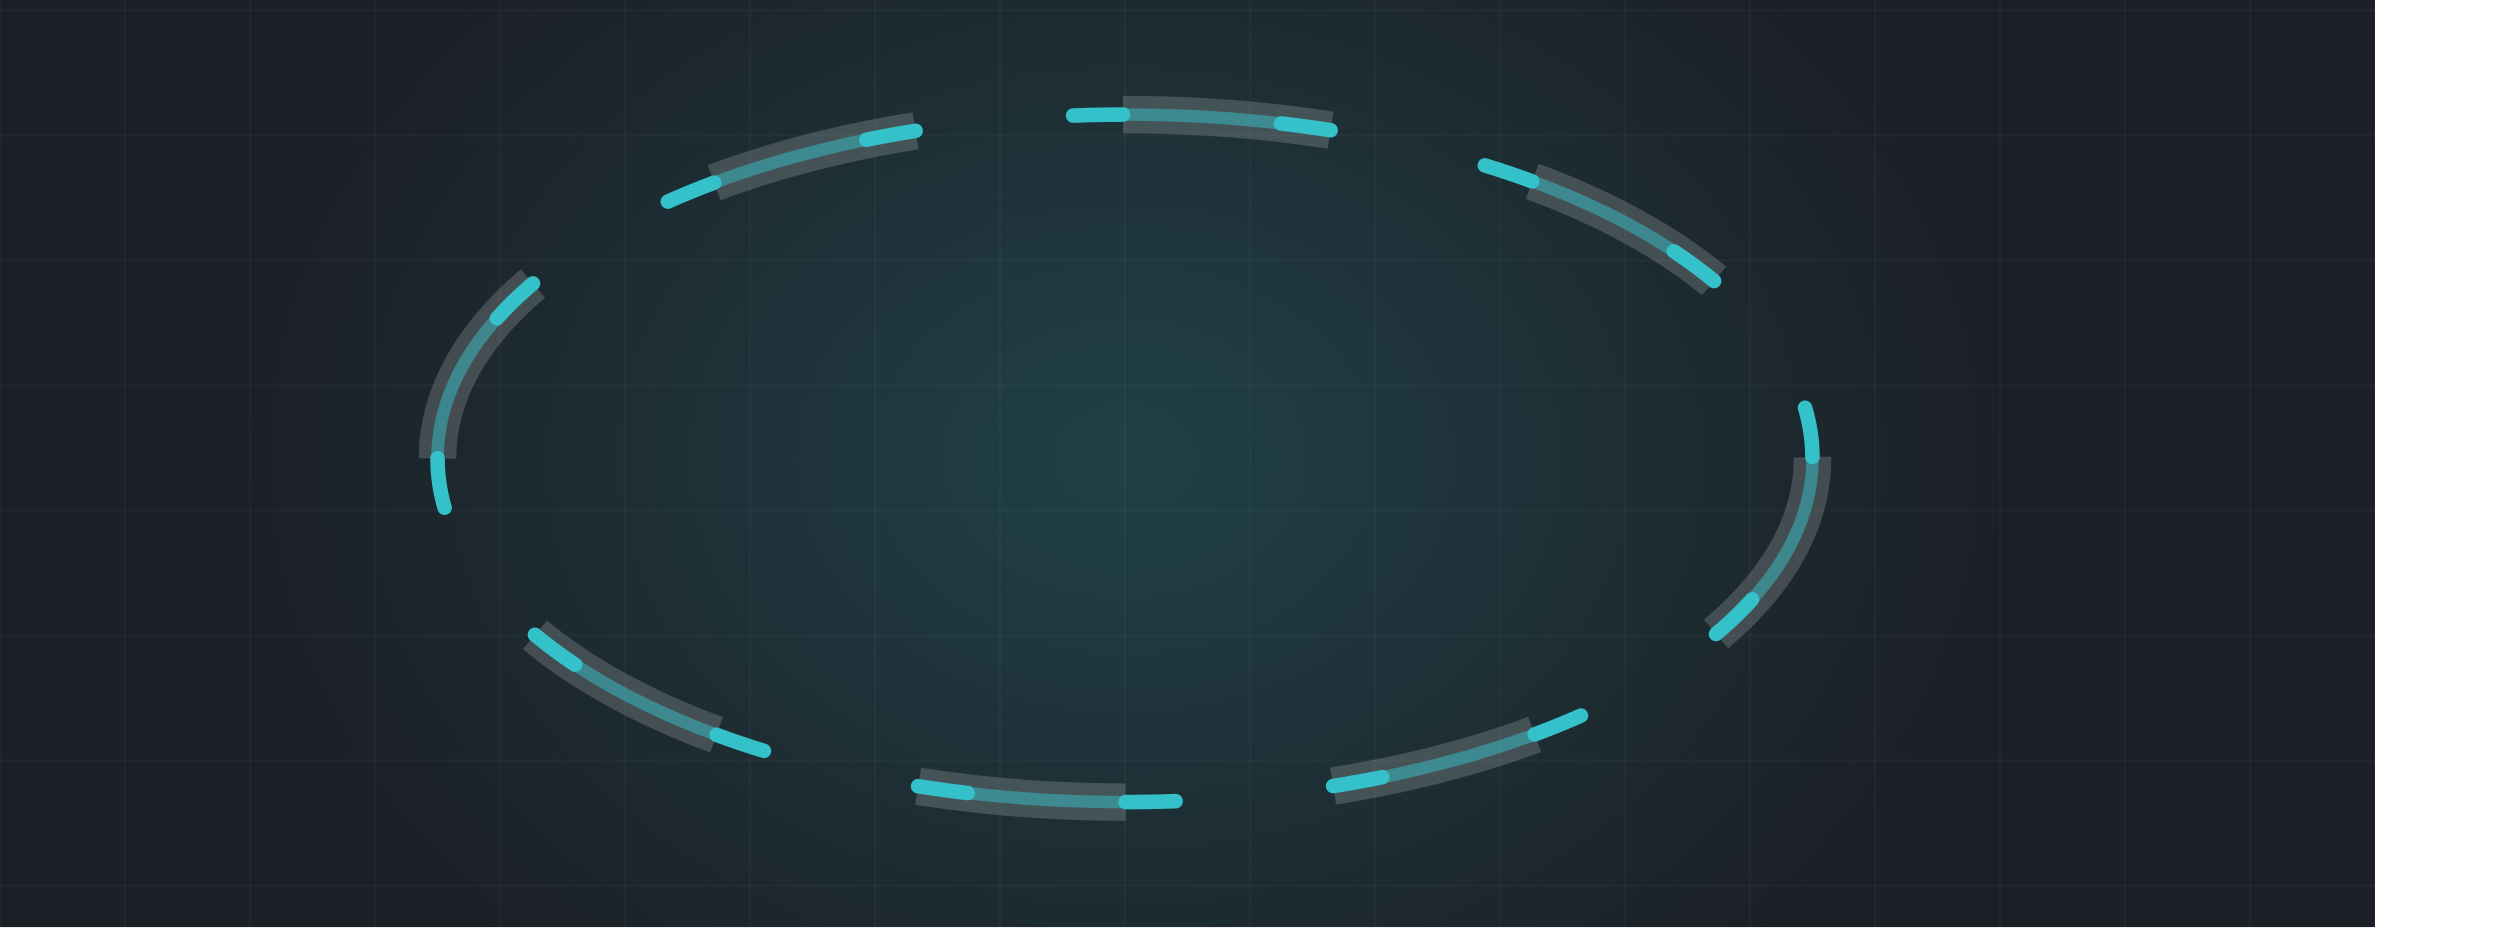
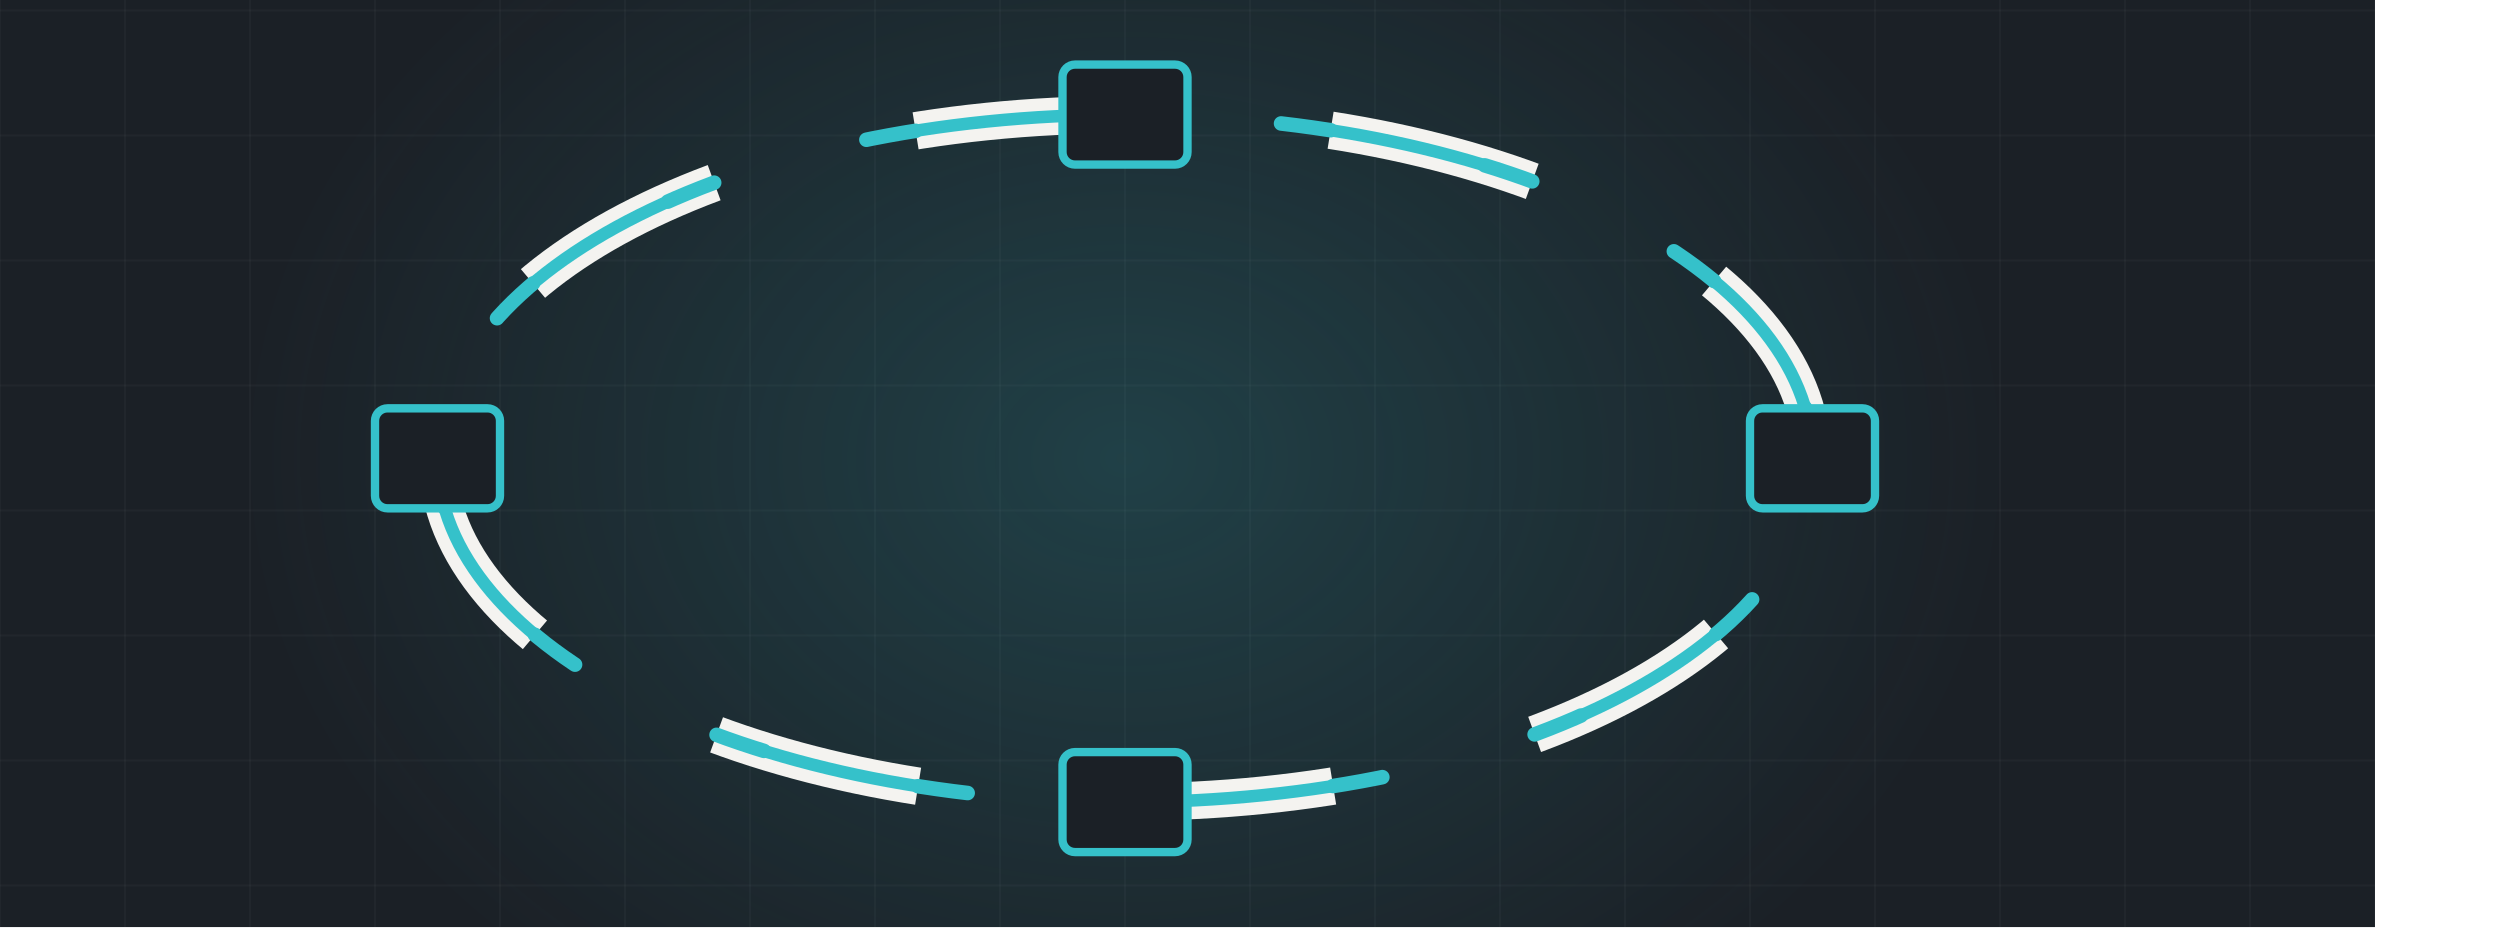
<svg xmlns="http://www.w3.org/2000/svg" viewBox="60 235 1200 445" width="1200" height="445" preserveAspectRatio="xMidYMid slice" role="img" aria-label="HVAC loop">
  <defs>
    <radialGradient id="glow">
      <stop offset="0%" stop-color="#35c1ca" stop-opacity=".20" />
      <stop offset="100%" stop-color="#35c1ca" stop-opacity="0" />
    </radialGradient>
  </defs>
-   <style>.dw{stroke-dasharray:100;stroke-dashoffset:100;animation:dw 12.97s ease-in-out infinite}@keyframes dw{0%{stroke-dashoffset:100}24%{stroke-dashoffset:0}84%{stroke-dashoffset:0;opacity:1}95%{stroke-dashoffset:0;opacity:0}100%{stroke-dashoffset:100;opacity:0}}.cur{stroke-dashoffset:0;animation:cur 3.54s linear infinite}@keyframes cur{0%{stroke-dashoffset:200}100%{stroke-dashoffset:0}}.st{opacity:0;animation:stg 12.97s ease-in-out infinite}@keyframes stg{0%,14%{opacity:0;transform:scale(.7)}32%{opacity:1;transform:scale(1)}84%{opacity:1}95%,100%{opacity:0}}@media (prefers-reduced-motion: reduce){*{animation:none!important}.dw{stroke-dashoffset:0!important}[class]{opacity:1!important}}</style>
+   <style>.dw{stroke-dasharray:100;stroke-dashoffset:100;animation:dw 12.97s ease-in-out infinite}@keyframes dw{0%{stroke-dashoffset:100}24%{stroke-dashoffset:0}84%{stroke-dashoffset:0;opacity:1}95%{stroke-dashoffset:0;opacity:0}100%{stroke-dashoffset:100;opacity:0}}.cur{stroke-dashoffset:0;animation:cur 3.54s linear infinite}@keyframes cur{0%{stroke-dashoffset:200}100%{stroke-dashoffset:0}}.st{opacity:0;animation:stg 12.97s ease-in-out infinite}@keyframes stg{0%,14%{opacity:0;transform:scale(.7)}32%{opacity:1;transform:scale(1)}84%{opacity:1}95%,100%{opacity:0}}@media (prefers-reduced-motion: reduce){*{animation:none!important}.dw{stroke-dashoffset:0!important}[class]{opacity:1!important}}/*rest-state*/.cur{stroke-dashoffset:0}.dw{stroke-dashoffset:0;opacity:1}.st{opacity:1}</style>
  <rect width="1200" height="900" fill="#1b2026" />
  <line x1="0" y1="0" x2="0" y2="900" stroke="#f4f3f0" stroke-width="1" opacity=".028" />
  <line x1="60" y1="0" x2="60" y2="900" stroke="#f4f3f0" stroke-width="1" opacity=".028" />
  <line x1="120" y1="0" x2="120" y2="900" stroke="#f4f3f0" stroke-width="1" opacity=".028" />
  <line x1="180" y1="0" x2="180" y2="900" stroke="#f4f3f0" stroke-width="1" opacity=".028" />
  <line x1="240" y1="0" x2="240" y2="900" stroke="#f4f3f0" stroke-width="1" opacity=".028" />
  <line x1="300" y1="0" x2="300" y2="900" stroke="#f4f3f0" stroke-width="1" opacity=".028" />
  <line x1="360" y1="0" x2="360" y2="900" stroke="#f4f3f0" stroke-width="1" opacity=".028" />
  <line x1="420" y1="0" x2="420" y2="900" stroke="#f4f3f0" stroke-width="1" opacity=".028" />
  <line x1="480" y1="0" x2="480" y2="900" stroke="#f4f3f0" stroke-width="1" opacity=".028" />
  <line x1="540" y1="0" x2="540" y2="900" stroke="#f4f3f0" stroke-width="1" opacity=".028" />
  <line x1="600" y1="0" x2="600" y2="900" stroke="#f4f3f0" stroke-width="1" opacity=".028" />
  <line x1="660" y1="0" x2="660" y2="900" stroke="#f4f3f0" stroke-width="1" opacity=".028" />
  <line x1="720" y1="0" x2="720" y2="900" stroke="#f4f3f0" stroke-width="1" opacity=".028" />
  <line x1="780" y1="0" x2="780" y2="900" stroke="#f4f3f0" stroke-width="1" opacity=".028" />
  <line x1="840" y1="0" x2="840" y2="900" stroke="#f4f3f0" stroke-width="1" opacity=".028" />
  <line x1="900" y1="0" x2="900" y2="900" stroke="#f4f3f0" stroke-width="1" opacity=".028" />
  <line x1="960" y1="0" x2="960" y2="900" stroke="#f4f3f0" stroke-width="1" opacity=".028" />
  <line x1="1020" y1="0" x2="1020" y2="900" stroke="#f4f3f0" stroke-width="1" opacity=".028" />
  <line x1="1080" y1="0" x2="1080" y2="900" stroke="#f4f3f0" stroke-width="1" opacity=".028" />
  <line x1="1140" y1="0" x2="1140" y2="900" stroke="#f4f3f0" stroke-width="1" opacity=".028" />
  <line x1="1200" y1="0" x2="1200" y2="900" stroke="#f4f3f0" stroke-width="1" opacity=".028" />
  <line x1="0" y1="0" x2="1200" y2="0" stroke="#f4f3f0" stroke-width="1" opacity=".028" />
  <line x1="0" y1="60" x2="1200" y2="60" stroke="#f4f3f0" stroke-width="1" opacity=".028" />
  <line x1="0" y1="120" x2="1200" y2="120" stroke="#f4f3f0" stroke-width="1" opacity=".028" />
  <line x1="0" y1="180" x2="1200" y2="180" stroke="#f4f3f0" stroke-width="1" opacity=".028" />
  <line x1="0" y1="240" x2="1200" y2="240" stroke="#f4f3f0" stroke-width="1" opacity=".028" />
  <line x1="0" y1="300" x2="1200" y2="300" stroke="#f4f3f0" stroke-width="1" opacity=".028" />
  <line x1="0" y1="360" x2="1200" y2="360" stroke="#f4f3f0" stroke-width="1" opacity=".028" />
  <line x1="0" y1="420" x2="1200" y2="420" stroke="#f4f3f0" stroke-width="1" opacity=".028" />
  <line x1="0" y1="480" x2="1200" y2="480" stroke="#f4f3f0" stroke-width="1" opacity=".028" />
  <line x1="0" y1="540" x2="1200" y2="540" stroke="#f4f3f0" stroke-width="1" opacity=".028" />
  <line x1="0" y1="600" x2="1200" y2="600" stroke="#f4f3f0" stroke-width="1" opacity=".028" />
  <line x1="0" y1="660" x2="1200" y2="660" stroke="#f4f3f0" stroke-width="1" opacity=".028" />
  <line x1="0" y1="720" x2="1200" y2="720" stroke="#f4f3f0" stroke-width="1" opacity=".028" />
  <line x1="0" y1="780" x2="1200" y2="780" stroke="#f4f3f0" stroke-width="1" opacity=".028" />
  <line x1="0" y1="840" x2="1200" y2="840" stroke="#f4f3f0" stroke-width="1" opacity=".028" />
  <line x1="0" y1="900" x2="1200" y2="900" stroke="#f4f3f0" stroke-width="1" opacity=".028" />
  <ellipse cx="600" cy="455" rx="430" ry="330" fill="url(#glow)" />
  <path class="dw" d="M270,455 a330,165 0 1,0 660,0 a330,165 0 1,0 -660,0" pathLength="100" stroke="#f4f3f0" stroke-width="18" opacity=".18" fill="none" style="animation-delay:0s" />
  <path class="dw" d="M270,455 a330,165 0 1,0 660,0 a330,165 0 1,0 -660,0" pathLength="100" stroke="#35c1ca" stroke-width="6" opacity=".5" fill="none" style="animation-delay:.2s" />
  <path class="cur" d="M270,455 a330,165 0 1,0 660,0 a330,165 0 1,0 -660,0" fill="none" stroke="#35c1ca" stroke-width="7" stroke-dasharray="24 76" stroke-linecap="round" />
  <rect class="st" x="240" y="431" width="60" height="48" rx="6" fill="#1b2026" stroke="#35c1ca" stroke-width="4" style="animation-delay:1.10s" />
  <rect class="st" x="570" y="266" width="60" height="48" rx="6" fill="#1b2026" stroke="#35c1ca" stroke-width="4" style="animation-delay:1.32s" />
  <rect class="st" x="900" y="431" width="60" height="48" rx="6" fill="#1b2026" stroke="#35c1ca" stroke-width="4" style="animation-delay:1.54s" />
  <rect class="st" x="570" y="596" width="60" height="48" rx="6" fill="#1b2026" stroke="#35c1ca" stroke-width="4" style="animation-delay:1.76s" />
</svg>
